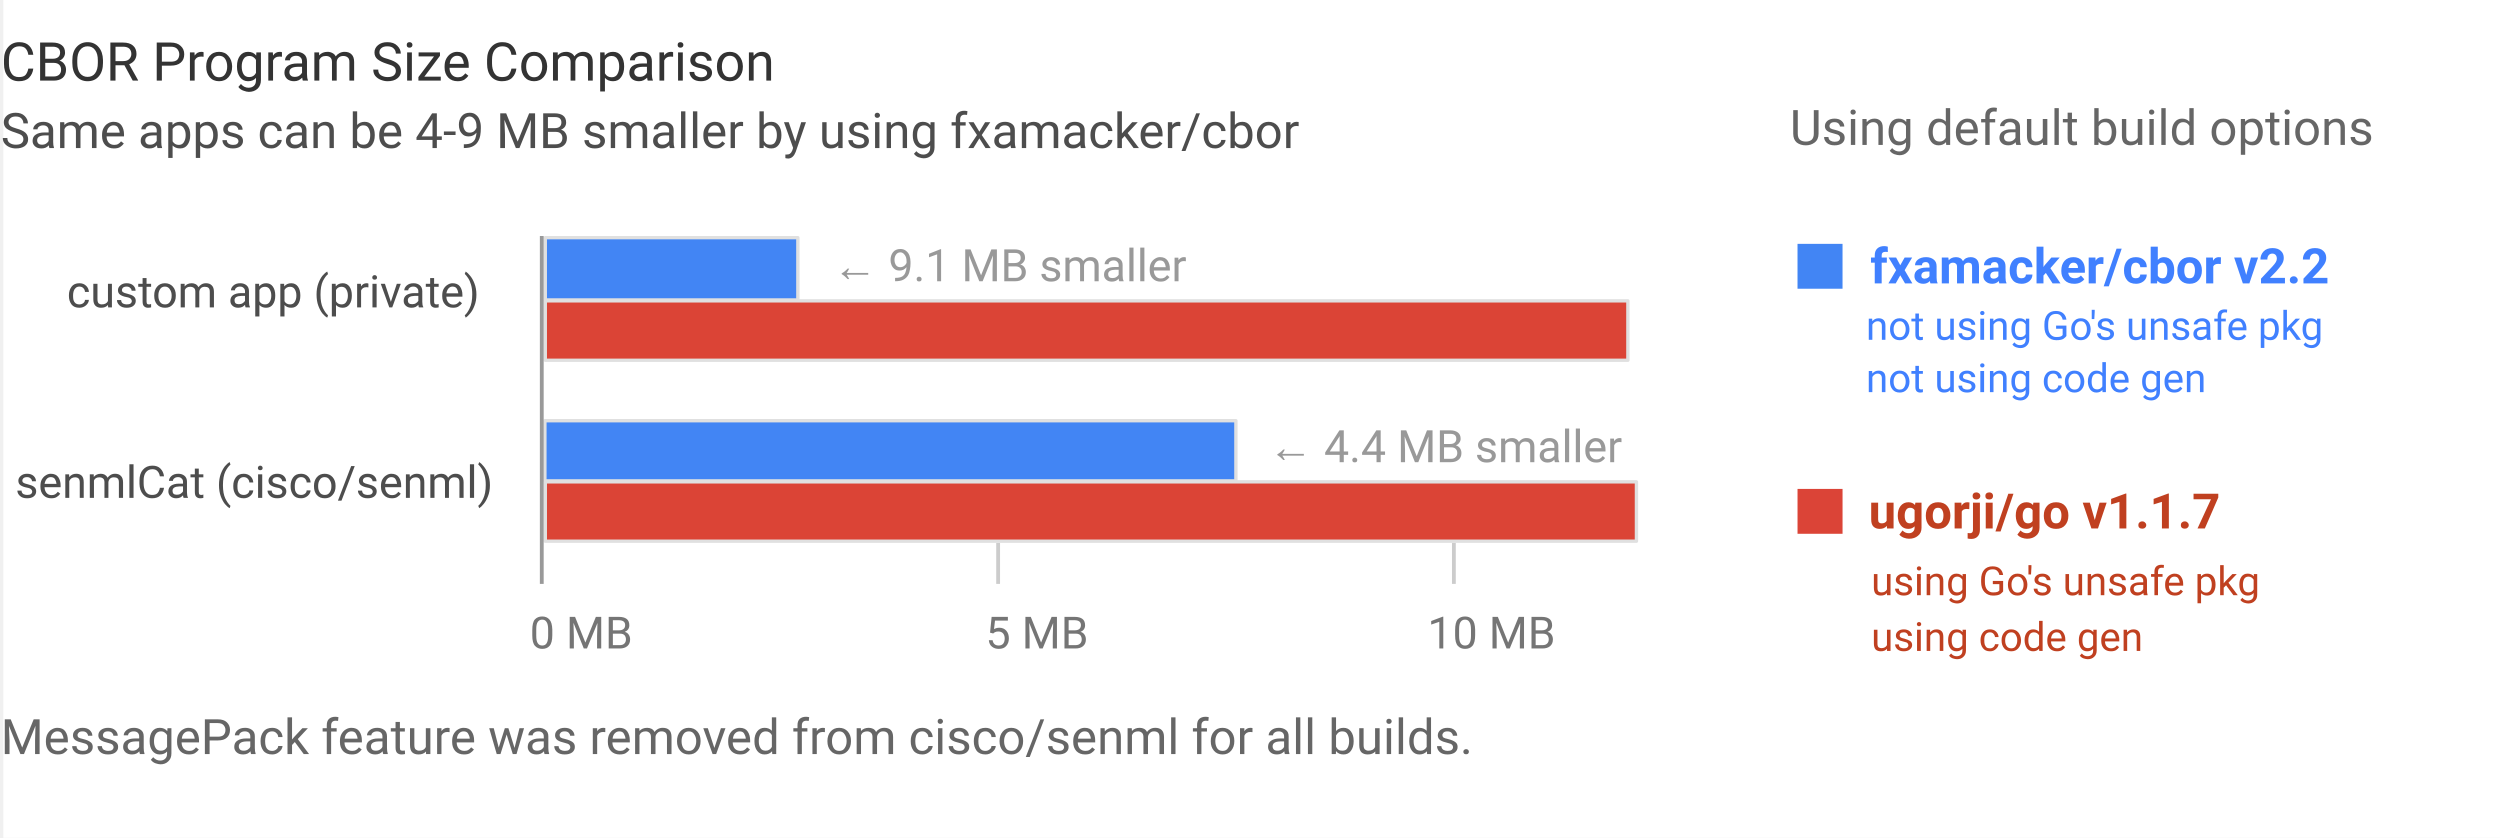
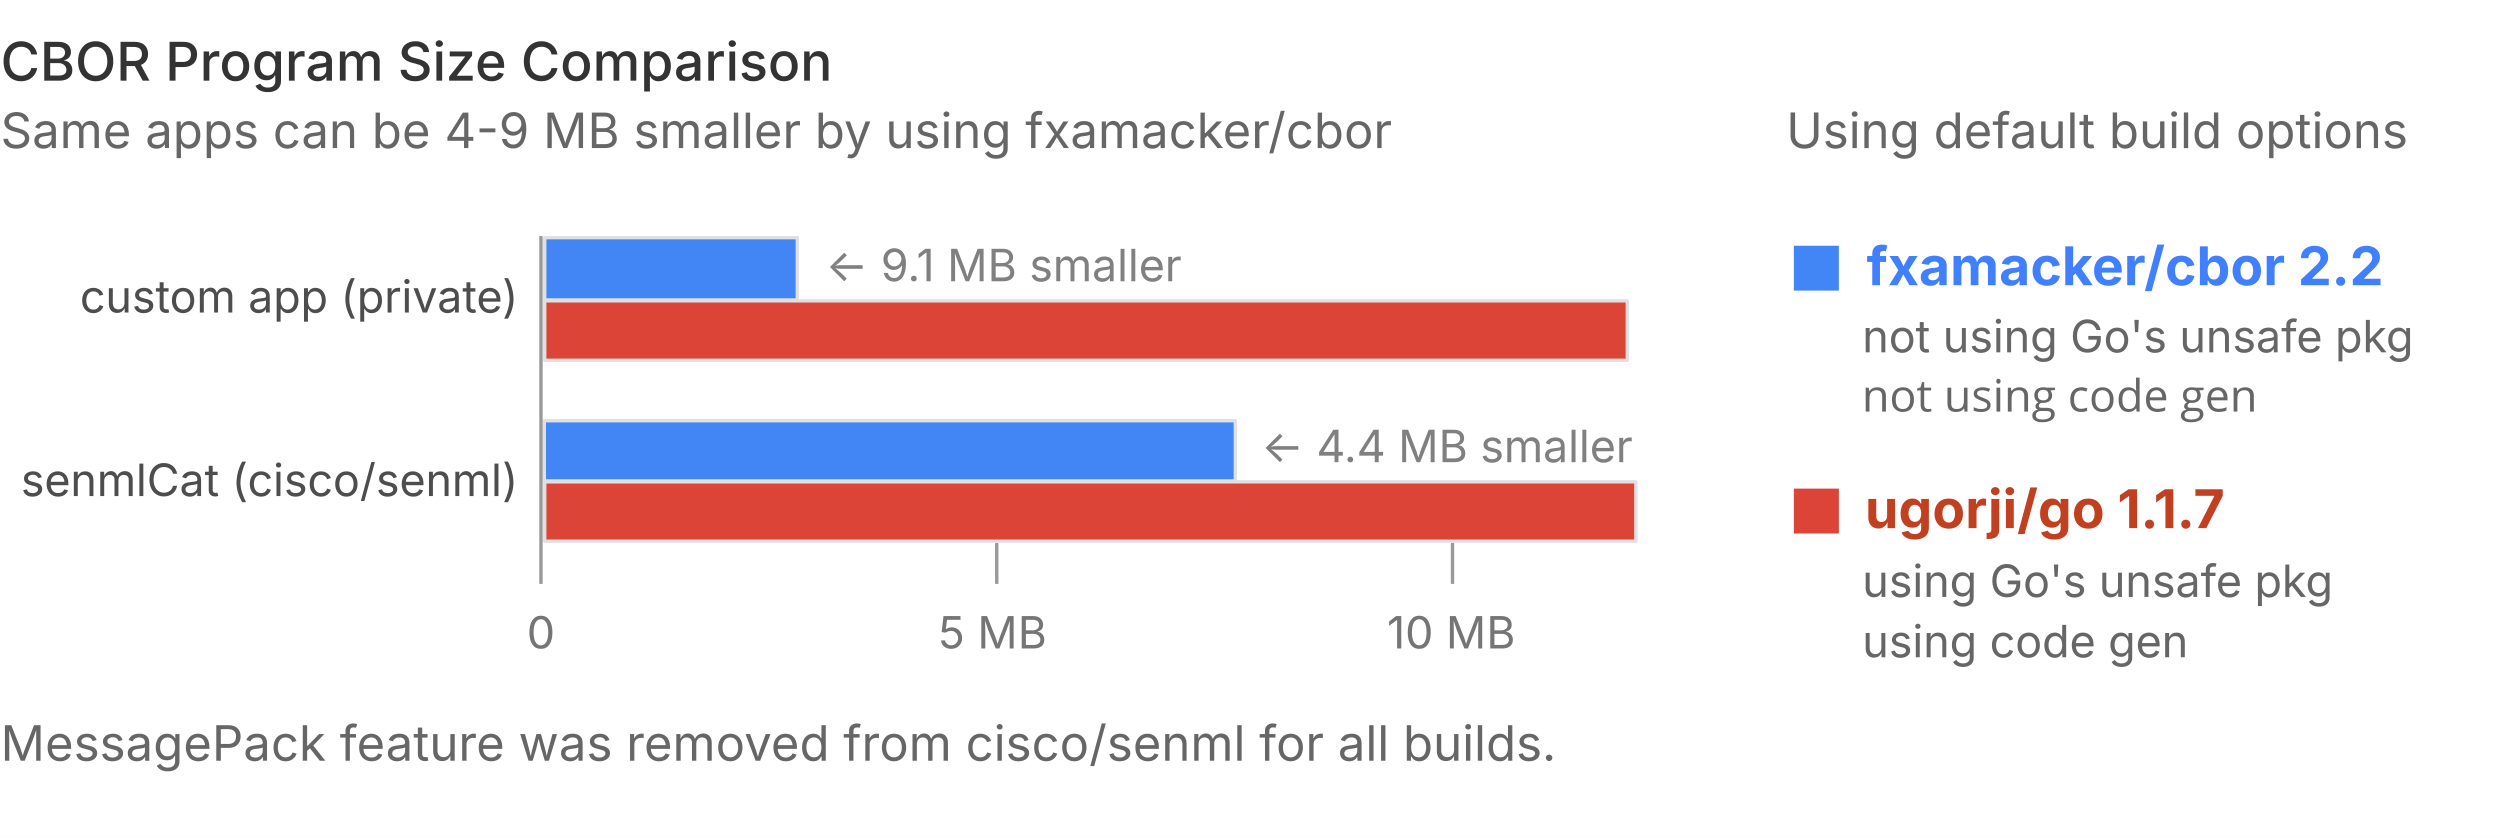
<svg xmlns="http://www.w3.org/2000/svg" width="746" height="250" viewBox="0 0 197.379 66.146">
-   <path fill="#fff" stroke="#fff" stroke-width=".426" d="M.478.213h196.953v65.719H.478z" />
-   <path fill="#ccc" stroke-width=".091" stroke-linejoin="round" d="M114.636 42.856h.301V46.1h-.301z" />
+   <path fill="#fff" stroke="#fff" stroke-width=".426" d="M.213.213h196.953v65.719H.213z" />
+   <path fill="#999" stroke-width=".085" stroke-linejoin="round" d="M114.545 42.856h.265V46.1h-.265z" />
  <g font-weight="400" font-size="5.644" font-family="sans-serif" letter-spacing="0" word-spacing="0" stroke-width=".265">
-     <text style="line-height:24%" x="39.632" y="235.645" transform="matrix(1 0 0 .99678 -39.568 -223.197)">
-       <tspan x="39.632" y="235.645" font-size="3.881" font-family="SF Pro Text,Helvetica Neue,Segoe UI,Roboto,Noto Sans,Droid Sans,Liberation Sans,Arial,sans-serif" fill="#4d4d4d">Same apps can be 4-9 MB smaller by using fxamacker/cbor</tspan>
+     <text style="line-height:24%" x="39.632" y="235.645" transform="matrix(1 0 0 .99678 -39.588 -223.197)">
+       <tspan x="39.632" y="235.645" font-size="3.881" font-family="SF Pro Text,Inter,Public Sans,Helvetica Neue,Segoe UI,Roboto,Noto Sans,Droid Sans,Liberation Sans,Arial,sans-serif" fill="#666">Same apps can be 4-9 MB smaller by using fxamacker/cbor</tspan>
    </text>
-     <text style="line-height:24%" x="39.632" y="230.308" transform="matrix(1 0 0 .99678 -39.568 -223.197)">
-       <tspan x="39.632" y="230.308" font-size="4.233" font-family="SF Pro Text,Helvetica Neue,Segoe UI,Roboto,Noto Sans,Droid Sans,Liberation Sans,Arial,sans-serif" fill="#333">CBOR Program Size Comparison</tspan>
+     <text style="line-height:24%" x="39.632" y="230.308" transform="matrix(1 0 0 .99678 -39.588 -223.197)">
+       <tspan x="39.632" y="230.308" style="-inkscape-font-specification:'Inter Medium'" font-weight="500" font-size="4.233" font-family="SF Pro Text,Inter,Public Sans,Helvetica Neue,Segoe UI,Roboto,Noto Sans,Droid Sans,Liberation Sans,Arial,sans-serif" fill="#333">CBOR Program Size Comparison</tspan>
    </text>
-     <text style="line-height:24%" x="39.632" y="283.642" transform="matrix(1 0 0 .99678 -39.568 -223.197)">
-       <tspan x="39.632" y="283.642" font-size="3.881" font-family="SF Pro Text,Helvetica Neue,Segoe UI,Roboto,Noto Sans,Droid Sans,Liberation Sans,Arial,sans-serif" fill="#666">MessagePack feature was removed from cisco/senml for all builds.</tspan>
+     <text style="line-height:24%" x="39.632" y="284.172" transform="matrix(1 0 0 .99678 -39.588 -223.197)">
+       <tspan x="39.632" y="284.172" font-size="3.881" font-family="SF Pro Text,Inter,Public Sans,Helvetica Neue,Segoe UI,Roboto,Noto Sans,Droid Sans,Liberation Sans,Arial,sans-serif" fill="#666">MessagePack feature was removed from cisco/senml for all builds.</tspan>
    </text>
  </g>
-   <path fill="#4285f4" stroke="#fff" stroke-width=".339" d="M-62.498-360.094h3.894v3.894h-3.894z" transform="matrix(1 0 0 .99678 204.245 378.018)" />
-   <text y="-356.793" x="-56.591" style="line-height:24%" font-weight="400" font-size="5.644" font-family="sans-serif" letter-spacing="0" word-spacing="0" stroke-width=".265" transform="matrix(1 0 0 .99678 204.245 378.018)">
-     <tspan y="-356.793" x="-56.591" font-weight="700" font-size="3.881" font-family="SF Pro Text,Helvetica Neue,Segoe UI,Roboto,Noto Sans,Droid Sans,Liberation Sans,Arial,sans-serif" fill="#4080ff">fxamacker/cbor v2.2</tspan>
+   <text style="line-height:24%" x="73.961" y="282.506" transform="matrix(1.00162 0 0 .99839 0 -230.854)" font-weight="400" font-size="5.864" font-family="sans-serif" letter-spacing="0" word-spacing="0" stroke-width=".275">
+     <tspan x="73.961" y="282.506" font-size="3.522" font-family="SF Pro Text,Inter,Public Sans,Helvetica Neue,Segoe UI,Roboto,Noto Sans,Droid Sans,Liberation Sans,Arial,sans-serif" fill="#757575">5 MB</tspan>
  </text>
-   <path fill="#db4437" stroke="#fff" stroke-width=".339" d="M-62.272-349.472h3.894v3.894h-3.894z" transform="matrix(1 0 0 .99678 204.02 386.778)" />
-   <text y="-346.168" x="-56.489" style="line-height:24%" font-weight="400" font-size="5.644" font-family="sans-serif" letter-spacing="0" word-spacing="0" stroke-width=".265" transform="matrix(1 0 0 .99678 204.02 386.778)">
-     <tspan y="-346.168" x="-56.489" font-weight="700" font-size="3.881" font-family="SF Pro Text,Helvetica Neue,Segoe UI,Roboto,Noto Sans,Droid Sans,Liberation Sans,Arial,sans-serif" fill="#c04020">ugorji/go v1.1.7</tspan>
+   <text style="line-height:24%" x="109.328" y="282.506" transform="matrix(1.00162 0 0 .99839 0 -230.854)" font-weight="400" font-size="5.864" font-family="sans-serif" letter-spacing="0" word-spacing="0" stroke-width=".275">
+     <tspan x="109.328" y="282.506" font-size="3.522" font-family="SF Pro Text,Inter,Public Sans,Helvetica Neue,Segoe UI,Roboto,Noto Sans,Droid Sans,Liberation Sans,Arial,sans-serif" fill="#757575">10 MB</tspan>
  </text>
-   <text style="line-height:24%" x="77.678" y="282.506" transform="matrix(1.00162 0 0 .99839 0 -230.854)" font-weight="400" font-size="5.864" font-family="sans-serif" letter-spacing="0" word-spacing="0" stroke-width=".275">
-     <tspan x="77.678" y="282.506" font-size="3.522" font-family="SF Pro Text,Helvetica Neue,Segoe UI,Roboto,Noto Sans,Droid Sans,Liberation Sans,Arial,sans-serif" fill="#757575">5 MB</tspan>
+   <path fill="#4285f4" stroke="#fff" stroke-width=".339" d="M-62.498-360.094h3.894v3.894h-3.894z" transform="matrix(1 0 0 .99678 203.955 378.167)" />
+   <text style="line-height:24%" x="-56.591" y="-356.793" font-weight="400" font-size="5.644" font-family="sans-serif" letter-spacing="0" word-spacing="0" stroke-width=".265" transform="matrix(1 0 0 .99678 203.955 378.167)">
+     <tspan x="-56.591" y="-356.793" font-weight="700" font-size="4.24" font-family="SF Pro Text,Inter,Public Sans,Helvetica Neue,Segoe UI,Roboto,Noto Sans,Droid Sans,Liberation Sans,Arial,sans-serif" fill="#4080ff">fxamacker/cbor 2.2</tspan>
  </text>
-   <text style="line-height:24%" x="112.517" y="282.506" transform="matrix(1.00162 0 0 .99839 0 -230.854)" font-weight="400" font-size="5.864" font-family="sans-serif" letter-spacing="0" word-spacing="0" stroke-width=".275">
-     <tspan x="112.517" y="282.506" font-size="3.522" font-family="SF Pro Text,Helvetica Neue,Segoe UI,Roboto,Noto Sans,Droid Sans,Liberation Sans,Arial,sans-serif" fill="#757575">10 MB</tspan>
+   <path fill="#db4437" stroke="#fff" stroke-width=".339" d="M-62.272-349.472h3.894v3.894h-3.894z" transform="matrix(1 0 0 .99678 203.73 386.754)" />
+   <text style="line-height:24%" x="-56.489" y="-346.168" font-weight="400" font-size="5.644" font-family="sans-serif" letter-spacing="0" word-spacing="0" stroke-width=".265" transform="matrix(1 0 0 .99678 203.73 386.754)">
+     <tspan x="-56.489" y="-346.168" font-weight="700" font-size="4.24" font-family="SF Pro Text,Inter,Public Sans,Helvetica Neue,Segoe UI,Roboto,Noto Sans,Droid Sans,Liberation Sans,Arial,sans-serif" fill="#c04020">ugorji/go 1.1.7</tspan>
  </text>
-   <text style="line-height:1em" x="147.087" y="258.096" transform="matrix(1.00162 0 0 .99839 0 -230.854)" font-weight="400" font-size="5.635" font-family="SF Pro Text,Helvetica Neue,Segoe UI,Roboto,Noto Sans,Droid Sans,Liberation Sans,Arial,sans-serif" letter-spacing="0" word-spacing="0" stroke-width=".264">
-     <tspan x="147.087" y="258.096" style="line-height:50%" font-size="3.175" fill="#4080ff">not using Go's unsafe pkg</tspan>
+   <text transform="matrix(1.00162 0 0 .99839 -.29 -230.854)" y="259.087" x="147.087" style="line-height:1em" font-weight="400" font-size="5.635" font-family="SF Pro Text,Inter,Public Sans,Helvetica Neue,Segoe UI,Roboto,Noto Sans,Droid Sans,Liberation Sans,Arial,sans-serif" letter-spacing="0" word-spacing="0" stroke-width=".264">
+     <tspan style="line-height:50%" y="259.087" x="147.087" font-size="3.528" fill="#666">not using Go's unsafe pkg</tspan>
  </text>
-   <text style="line-height:1em" x="147.087" y="262.238" transform="matrix(1.00162 0 0 .99839 0 -230.854)" font-weight="400" font-size="5.635" font-family="SF Pro Text,Helvetica Neue,Segoe UI,Roboto,Noto Sans,Droid Sans,Liberation Sans,Arial,sans-serif" letter-spacing="0" word-spacing="0" stroke-width=".264">
-     <tspan x="147.087" y="262.238" style="line-height:50%" font-size="3.175" fill="#4080ff">not using code gen</tspan>
+   <text transform="matrix(1.00162 0 0 .99839 -.29 -230.854)" y="263.771" x="147.056" style="line-height:1em" font-weight="400" font-size="5.635" font-family="SF Pro Text,Inter,Public Sans,Helvetica Neue,Segoe UI,Roboto,Noto Sans,Droid Sans,Liberation Sans,Arial,sans-serif" letter-spacing="0" word-spacing="0" stroke-width=".264">
+     <tspan style="line-height:50%;-inkscape-font-specification:'Open Sans'" y="263.771" x="147.056" font-size="3.528" font-family="Open Sans" fill="#666">not using code gen</tspan>
  </text>
-   <text style="line-height:1em" x="147.49" y="278.293" transform="matrix(1.00162 0 0 .99839 0 -230.854)" font-weight="400" font-size="5.635" font-family="SF Pro Text,Helvetica Neue,Segoe UI,Roboto,Noto Sans,Droid Sans,Liberation Sans,Arial,sans-serif" letter-spacing="0" word-spacing="0" stroke-width=".264">
-     <tspan x="147.49" y="278.293" style="line-height:50%" font-size="3.175" fill="#c04020">using Go's unsafe pkg</tspan>
+   <text transform="matrix(1.00162 0 0 .99839 -.29 -230.854)" y="278.432" x="147.087" style="line-height:1em" font-weight="400" font-size="5.635" font-family="SF Pro Text,Inter,Public Sans,Helvetica Neue,Segoe UI,Roboto,Noto Sans,Droid Sans,Liberation Sans,Arial,sans-serif" letter-spacing="0" word-spacing="0" stroke-width=".264">
+     <tspan style="line-height:50%" y="278.432" x="147.087" font-size="3.528" fill="#666">using Go's unsafe pkg</tspan>
  </text>
-   <text style="line-height:1em" x="147.49" y="282.7" transform="matrix(1.00162 0 0 .99839 0 -230.854)" font-weight="400" font-size="5.635" font-family="SF Pro Text,Helvetica Neue,Segoe UI,Roboto,Noto Sans,Droid Sans,Liberation Sans,Arial,sans-serif" letter-spacing="0" word-spacing="0" stroke-width=".264">
-     <tspan x="147.49" y="282.7" style="line-height:50%" font-size="3.175" fill="#c04020">using code gen</tspan>
+   <text transform="matrix(1.00162 0 0 .99839 -.29 -230.854)" y="283.203" x="147.087" style="line-height:1em" font-weight="400" font-size="5.635" font-family="SF Pro Text,Inter,Public Sans,Helvetica Neue,Segoe UI,Roboto,Noto Sans,Droid Sans,Liberation Sans,Arial,sans-serif" letter-spacing="0" word-spacing="0" stroke-width=".264">
+     <tspan style="line-height:50%" y="283.203" x="147.087" font-size="3.528" fill="#666">using code gen</tspan>
  </text>
-   <text style="line-height:24%" x="141.313" y="242.295" font-weight="400" font-size="4.939" font-family="SF Pro Text,Helvetica Neue,Segoe UI,Roboto,Noto Sans,Droid Sans,Liberation Sans,Arial,sans-serif" letter-spacing="0" word-spacing="0" stroke-width=".265" transform="translate(0 -230.854)">
-     <tspan x="141.313" y="242.295" font-size="3.881" fill="#666">Using default build options</tspan>
+   <text y="242.543" x="141.313" style="line-height:24%" font-weight="400" font-size="4.939" font-family="SF Pro Text,Inter,Public Sans,Helvetica Neue,Segoe UI,Roboto,Noto Sans,Droid Sans,Liberation Sans,Arial,sans-serif" letter-spacing="0" word-spacing="0" fill="#666" stroke-width=".265" transform="translate(-.29 -230.854)">
+     <tspan y="242.543" x="141.313" font-size="3.881">Using default build options</tspan>
  </text>
-   <text style="line-height:24%" x="65.734" y="253.058" font-weight="400" font-size="3.881" font-family="SF Pro Text,Helvetica Neue,Segoe UI,Roboto,Noto Sans,Droid Sans,Liberation Sans,Arial,sans-serif" letter-spacing="0" word-spacing="0" stroke-width=".265" transform="translate(0 -230.854)">
-     <tspan x="65.734" y="253.058" font-size="3.528" fill="#999">← 9.1 MB smaller</tspan>
+   <text style="line-height:24%" x="65.185" y="253.058" font-weight="400" font-size="3.881" font-family="SF Pro Text,Inter,Public Sans,Helvetica Neue,Segoe UI,Roboto,Noto Sans,Droid Sans,Liberation Sans,Arial,sans-serif" letter-spacing="0" word-spacing="0" stroke-width=".265" transform="translate(0 -230.854)">
+     <tspan x="65.185" y="253.058" font-size="3.528" fill="gray">← 9.1 MB smaller</tspan>
  </text>
-   <text transform="matrix(1.00162 0 0 .99839 0 -230.854)" y="282.506" x="41.753" style="line-height:24%" font-weight="400" font-size="5.864" font-family="sans-serif" letter-spacing="0" word-spacing="0" stroke-width=".275">
-     <tspan y="282.506" x="41.753" font-size="3.522" font-family="SF Pro Text,Helvetica Neue,Segoe UI,Roboto,Noto Sans,Droid Sans,Liberation Sans,Arial,sans-serif" fill="#757575">0 MB</tspan>
+   <text transform="matrix(1.00162 0 0 .99839 0 -230.854)" y="282.506" x="41.527" style="line-height:24%" font-weight="400" font-size="5.864" font-family="sans-serif" letter-spacing="0" word-spacing="0" stroke-width=".275">
+     <tspan y="282.506" x="41.527" font-size="3.522" font-family="SF Pro Text,Inter,Public Sans,Helvetica Neue,Segoe UI,Roboto,Noto Sans,Droid Sans,Liberation Sans,Arial,sans-serif" fill="#757575">0</tspan>
  </text>
-   <text style="line-height:24%" x="1.216" y="270.164" font-weight="400" font-size="4.939" font-family="SF Pro Text,Helvetica Neue,Segoe UI,Roboto,Noto Sans,Droid Sans,Liberation Sans,Arial,sans-serif" letter-spacing="0" word-spacing="0" fill="#666" stroke-width=".265" transform="translate(0 -230.854)">
-     <tspan x="1.216" y="270.164" font-size="3.528" fill="#4d4d4d">senmlCat (cisco/senml)</tspan>
+   <text style="line-height:24%" x="40.917" y="270.021" font-weight="400" font-size="4.939" font-family="SF Pro Text,Inter,Public Sans,Helvetica Neue,Segoe UI,Roboto,Noto Sans,Droid Sans,Liberation Sans,Arial,sans-serif" letter-spacing="0" word-spacing="0" fill="#666" stroke-width=".265" transform="translate(0 -230.854)">
+     <tspan x="40.917" y="270.021" style="text-align:end" font-size="3.528" text-anchor="end" fill="#4d4d4d">senmlCat (cisco/senml)</tspan>
  </text>
-   <text y="255.12" x="5.284" style="line-height:24%" font-weight="400" font-size="4.939" font-family="SF Pro Text,Helvetica Neue,Segoe UI,Roboto,Noto Sans,Droid Sans,Liberation Sans,Arial,sans-serif" letter-spacing="0" word-spacing="0" fill="#666" stroke-width=".265" transform="translate(0 -230.854)">
-     <tspan y="255.12" x="5.284" font-size="3.528" fill="#4d4d4d">custom app (private)</tspan>
+   <text y="255.533" x="40.922" style="line-height:24%" font-weight="400" font-size="4.939" font-family="SF Pro Text,Inter,Public Sans,Helvetica Neue,Segoe UI,Roboto,Noto Sans,Droid Sans,Liberation Sans,Arial,sans-serif" letter-spacing="0" word-spacing="0" fill="#666" stroke-width=".265" transform="translate(0 -230.854)">
+     <tspan style="text-align:end" y="255.533" x="40.922" font-size="3.528" text-anchor="end" fill="#4d4d4d">custom app (private)</tspan>
  </text>
-   <path fill="#4285f4" stroke="#e0e0e0" stroke-width=".265" stroke-linejoin="round" d="M43.052 18.765h19.94v4.915h-19.94z" />
-   <path fill="#ccc" stroke-width=".091" stroke-linejoin="round" d="M78.653 42.86h.301v3.24h-.301z" />
-   <path fill="#4285f4" stroke="#e0e0e0" stroke-width=".265" stroke-linejoin="round" d="M43.02 33.214h54.556v4.754H43.02z" />
-   <path fill="#db4436" stroke="#e0e0e0" stroke-width=".265" stroke-linejoin="round" d="M43.053 38.042h86.146v4.688H43.053zM43.052 23.753h85.472v4.69H43.052z" />
-   <path fill="#999" stroke-width=".265" stroke-linejoin="round" d="M42.623 18.633h.301V46.1h-.301z" />
-   <text y="267.345" x="100.13" style="line-height:24%" font-weight="400" font-size="3.881" font-family="SF Pro Text,Helvetica Neue,Segoe UI,Roboto,Noto Sans,Droid Sans,Liberation Sans,Arial,sans-serif" letter-spacing="0" word-spacing="0" stroke-width=".265" transform="translate(0 -230.854)">
-     <tspan y="267.345" x="100.13" font-size="3.528" fill="#999">← 4.4 MB smaller</tspan>
+   <path fill="#4285f4" stroke="#e0e0e0" stroke-width=".265" stroke-linejoin="round" d="M43.008 18.765h19.94v4.915h-19.94z" />
+   <path fill="#999" stroke-width=".085" stroke-linejoin="round" d="M78.562 42.86h.265v3.24h-.265z" />
+   <path fill="#4285f4" stroke="#e0e0e0" stroke-width=".265" stroke-linejoin="round" d="M42.975 33.214h54.556v4.754H42.975z" />
+   <path fill="#db4436" stroke="#e0e0e0" stroke-width=".265" stroke-linejoin="round" d="M43.008 38.042h86.146v4.688H43.008zM43.007 23.753h85.472v4.69H43.007z" />
+   <path fill="#999" stroke-width=".248" stroke-linejoin="round" d="M42.578 18.633h.265V46.1h-.265z" />
+   <text y="267.345" x="99.581" style="line-height:24%" font-weight="400" font-size="3.881" font-family="SF Pro Text,Inter,Public Sans,Helvetica Neue,Segoe UI,Roboto,Noto Sans,Droid Sans,Liberation Sans,Arial,sans-serif" letter-spacing="0" word-spacing="0" stroke-width=".265" transform="translate(0 -230.854)">
+     <tspan y="267.345" x="99.581" font-size="3.528" fill="gray">← 4.4 MB smaller</tspan>
  </text>
</svg>
